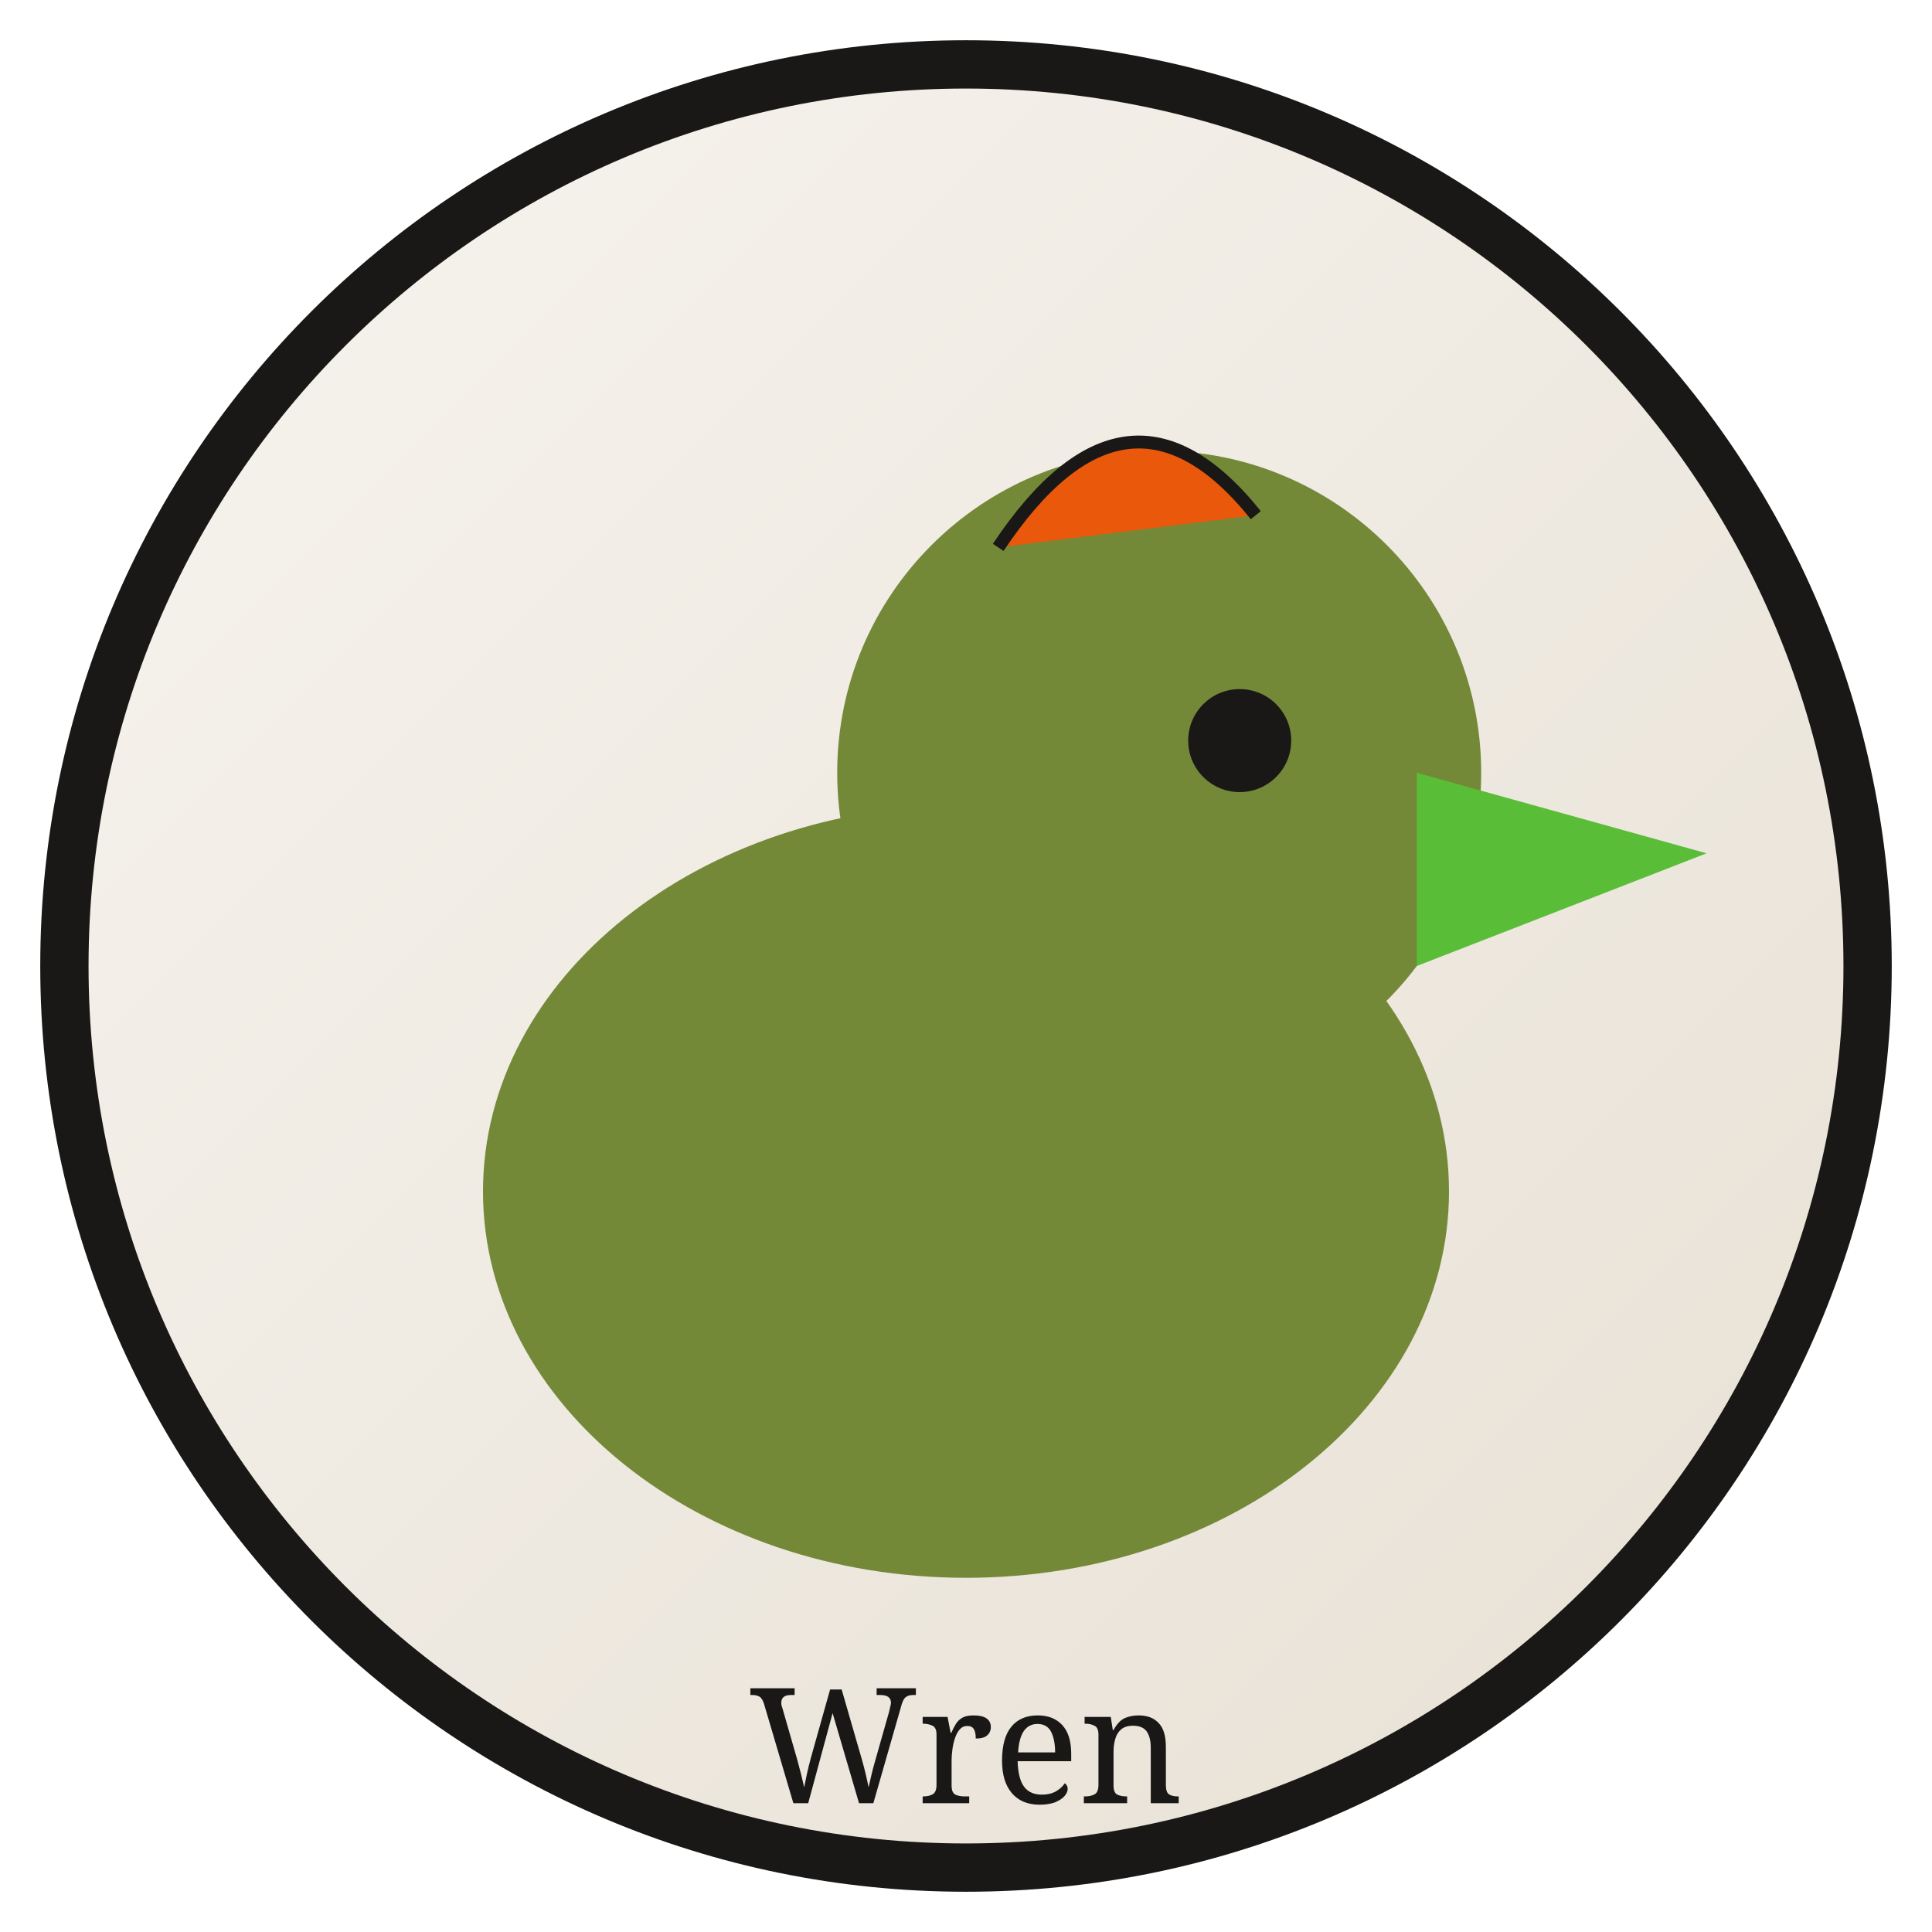
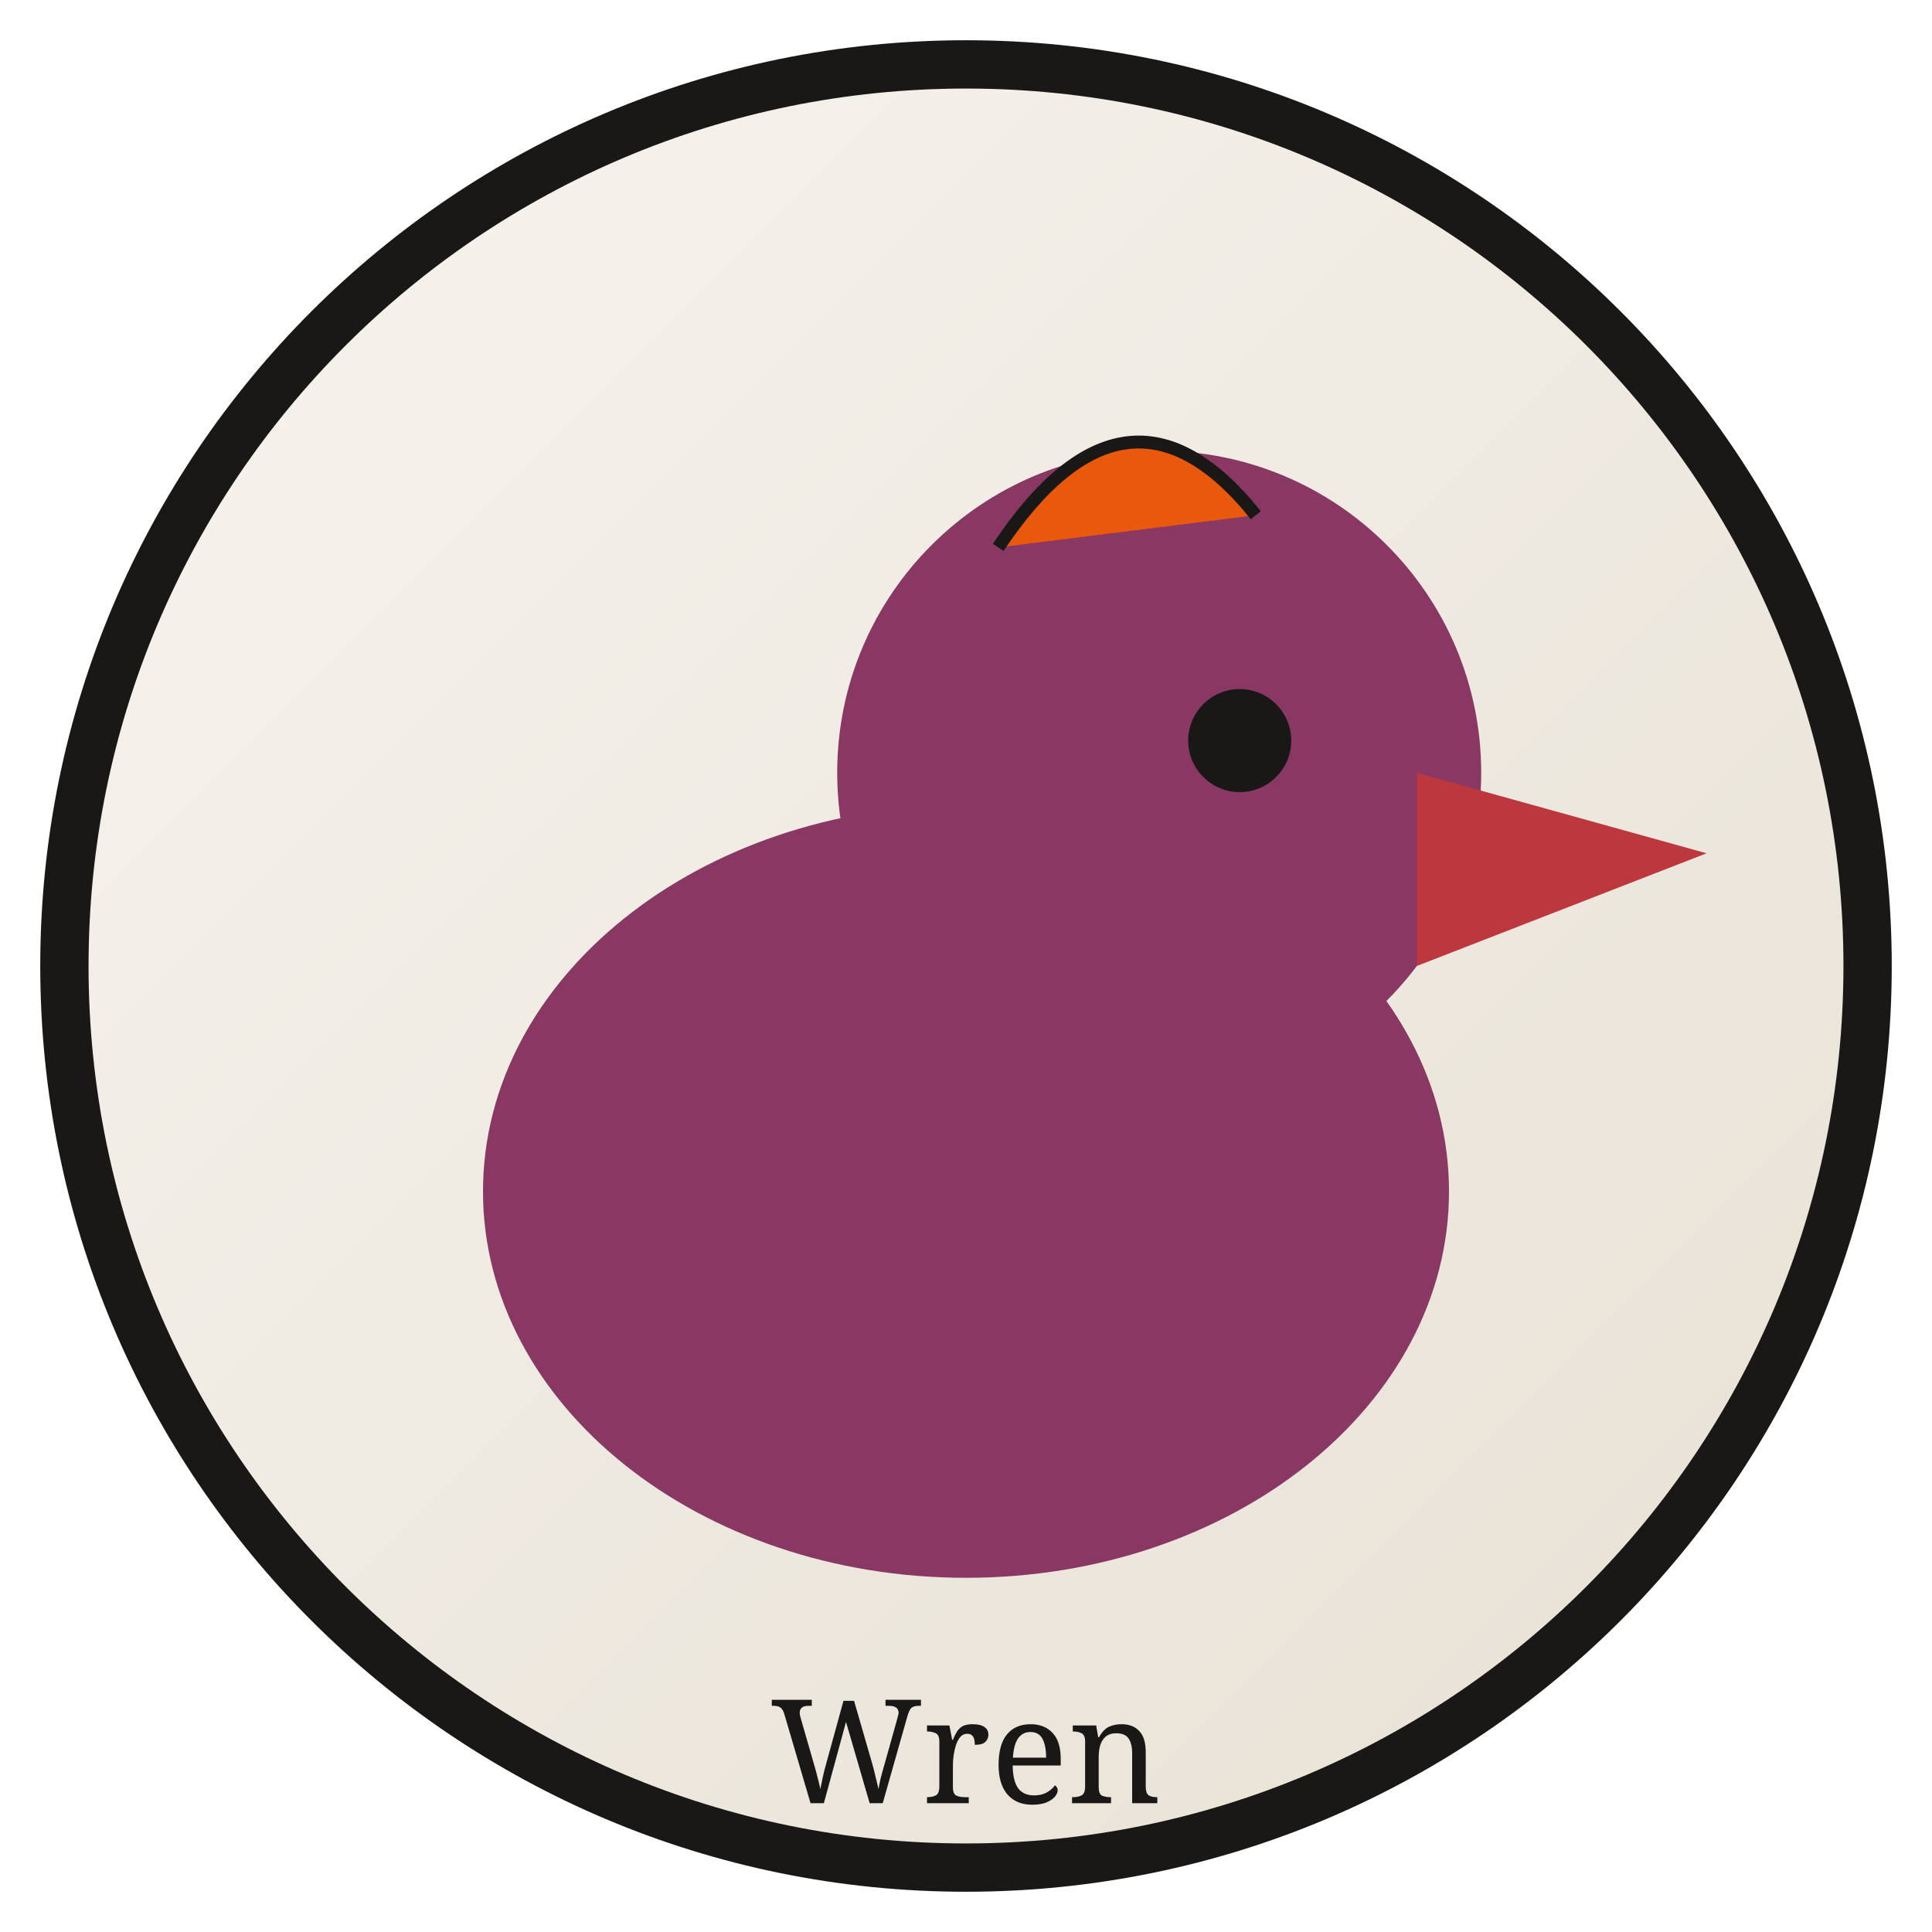
<svg xmlns="http://www.w3.org/2000/svg" viewBox="0 0 120 120" role="img" aria-label="Wren">
  <defs>
    <linearGradient id="bg-wren" x1="0" y1="0" x2="1" y2="1">
      <stop offset="0%" stop-color="#f7f4ef" />
      <stop offset="100%" stop-color="#e7e0d4" />
    </linearGradient>
  </defs>
  <circle cx="60" cy="60" r="56" fill="url(#bg-wren)" stroke="#1a1816" stroke-width="3" />
-   <ellipse cx="60" cy="74" rx="30" ry="24" fill="#748938" />
-   <circle cx="72" cy="48" r="20" fill="#748938" />
-   <polygon points="88,48 106,53 88,60" fill="#5abd37" />
+   <ellipse cx="60" cy="74" rx="30" ry="24" fill="#893864" />
+   <circle cx="72" cy="48" r="20" fill="#893864" />
+   <polygon points="88,48 106,53 88,60" fill="#bd373f" />
  <circle cx="77" cy="46" r="3.2" fill="#1a1816" />
  <path d="M62 34 Q70 22 78 32" fill="#ea580c" stroke="#1a1816" stroke-width="0.8" />
-   <text x="60" y="112" text-anchor="middle" font-family="Georgia,serif" font-size="10" fill="#1a1816">Wren</text>
+   <text x="60" y="112" text-anchor="middle" font-family="Georgia,serif" font-size="9" fill="#1a1816">Wren</text>
</svg>
